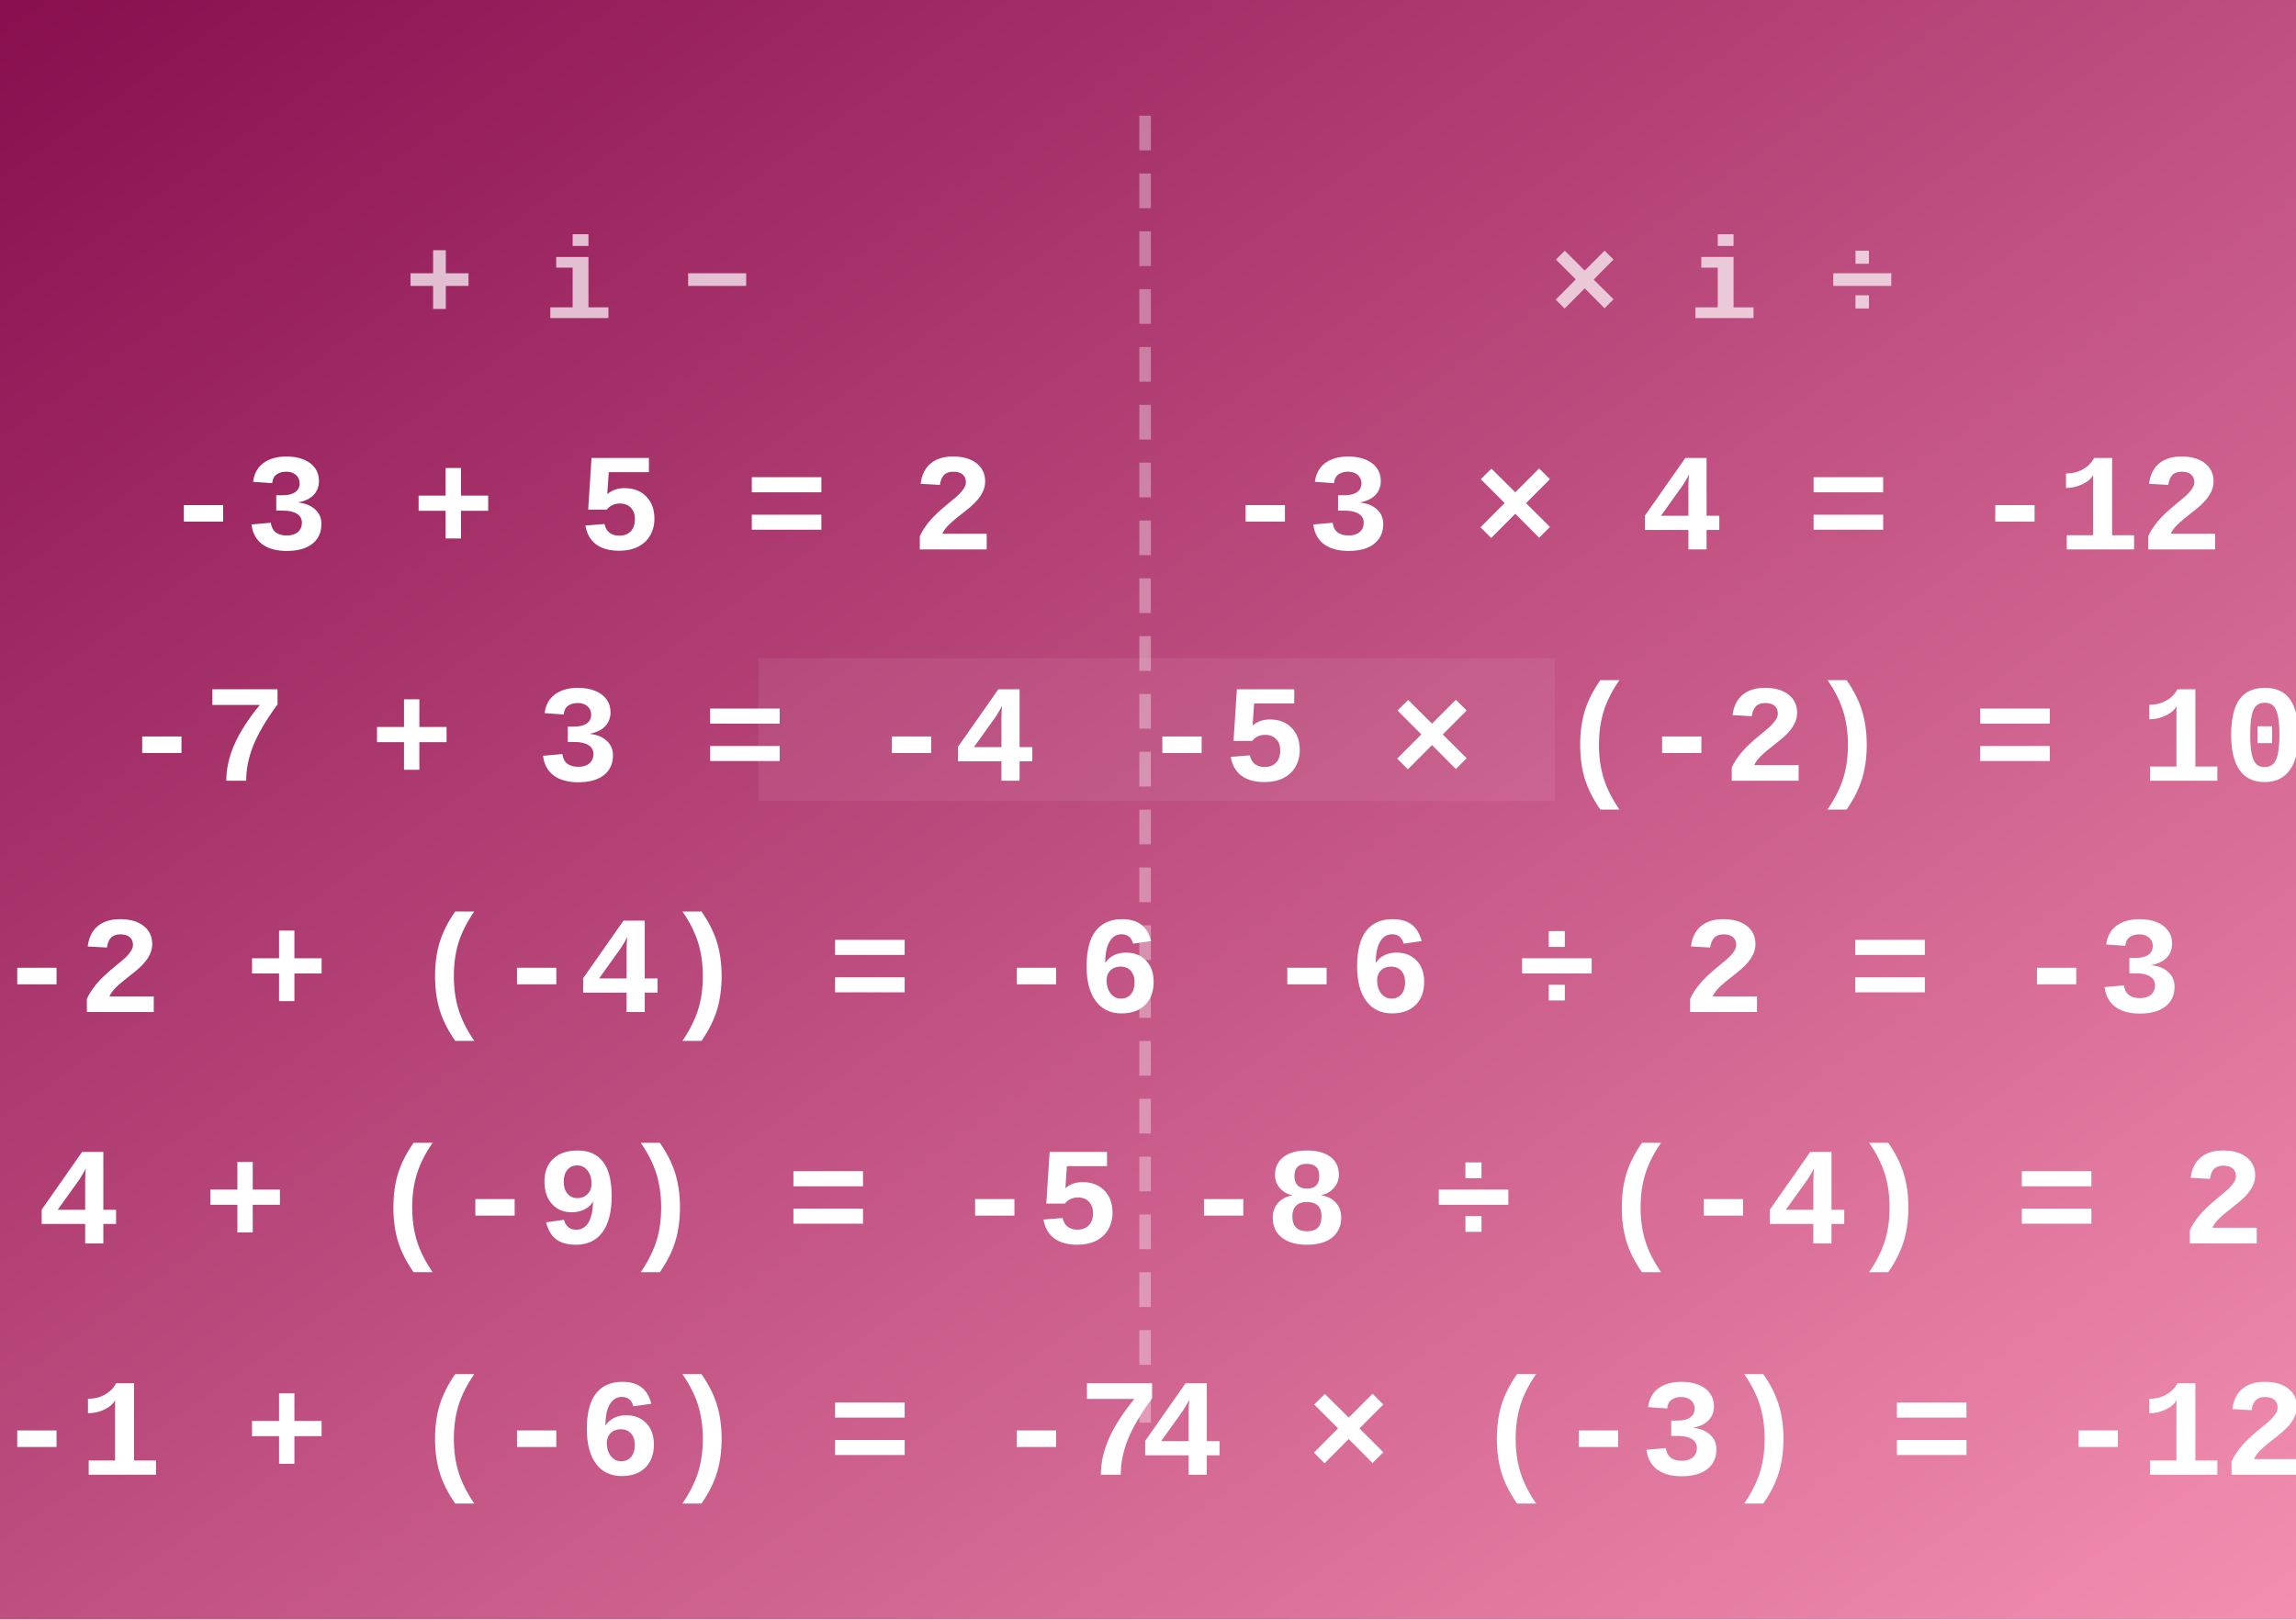
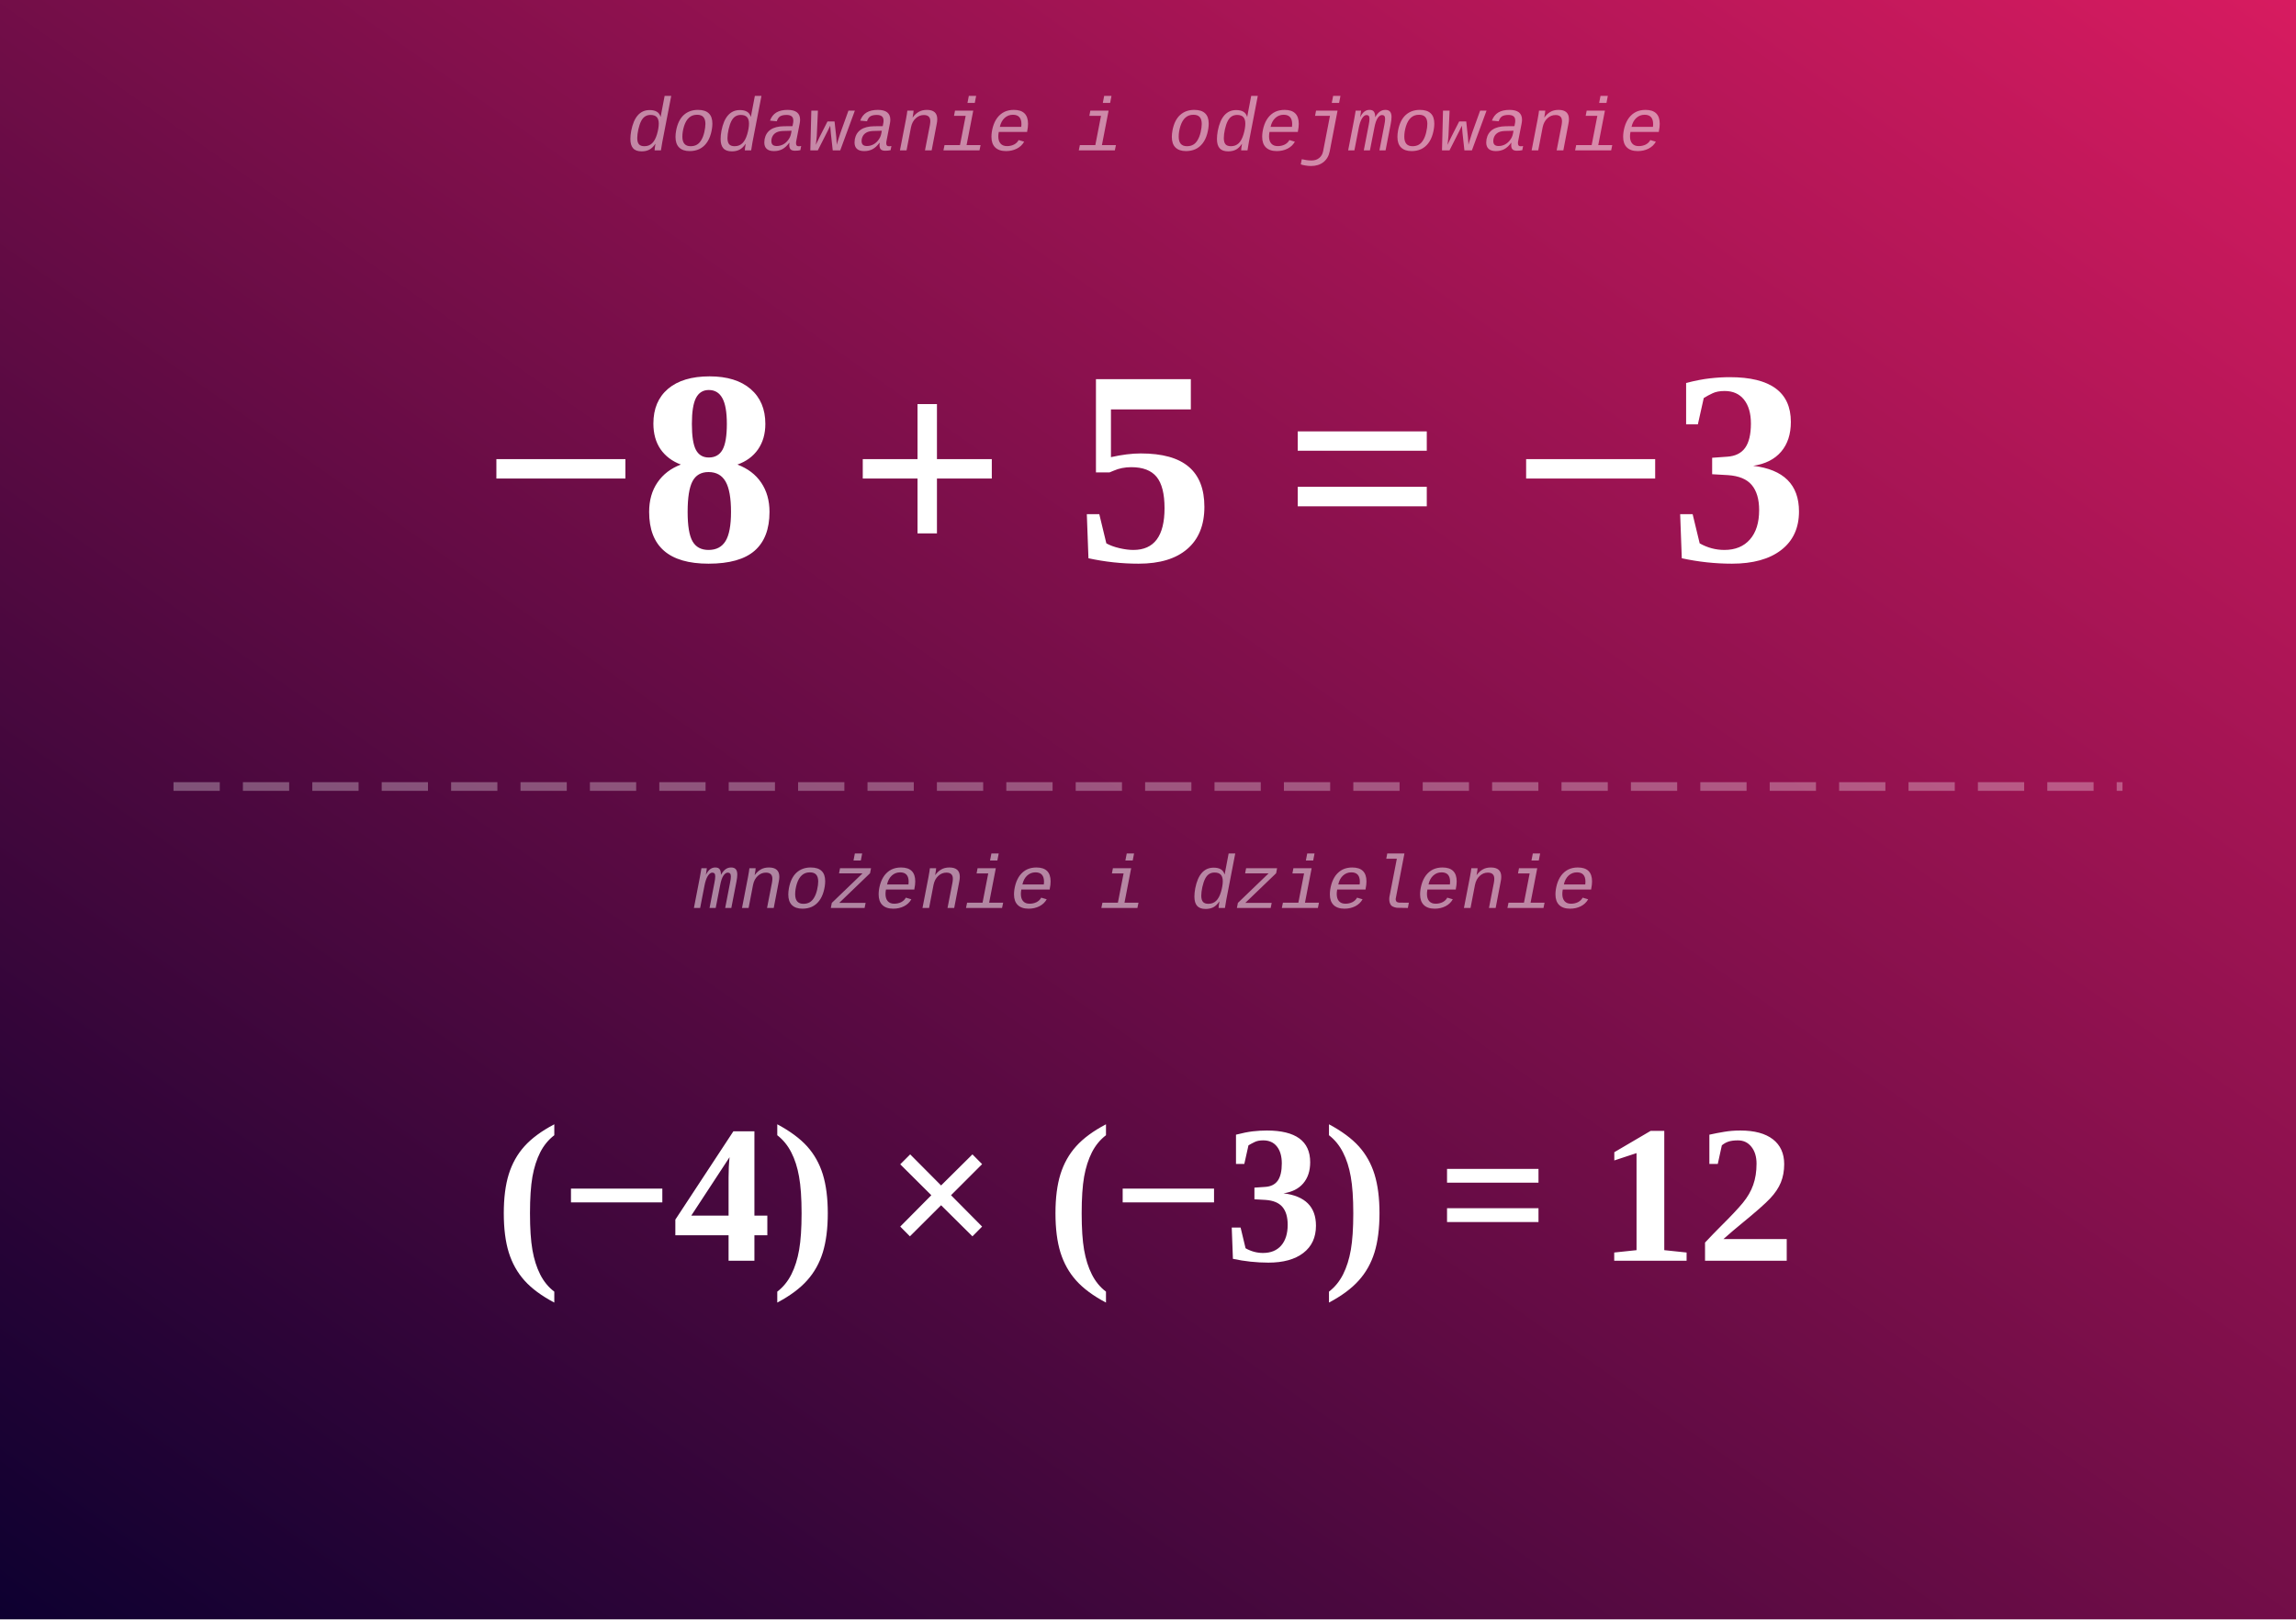
<svg xmlns="http://www.w3.org/2000/svg" viewBox="0 0 397 280">
  <defs>
-     <linearGradient id="bg" x1="0%" y1="0%" x2="100%" y2="100%">
-       <stop offset="0%" stop-color="#880e4f" />
-       <stop offset="100%" stop-color="#f48fb1" />
+     <linearGradient id="bg" x1="0%" y1="100%" x2="100%" y2="0%">
+       <stop offset="0%" stop-color="#0d0030" />
+       <stop offset="100%" stop-color="#d81b60" />
    </linearGradient>
  </defs>
  <rect width="397" height="280" fill="url(#bg)" />
-   <text x="200" y="195" font-size="220" fill="rgba(255,255,255,0.07)" text-anchor="middle" font-family="Georgia, serif" font-weight="bold">−</text>
-   <line x1="198" y1="20" x2="198" y2="250" stroke="rgba(255,255,255,0.35)" stroke-width="2" stroke-dasharray="6,4" />
-   <g font-family="'Courier New', monospace" font-weight="bold" fill="white" text-anchor="middle">
-     <text x="100" y="55" font-size="20" fill="rgba(255,255,255,0.7)">+ i −</text>
-     <text x="100" y="95" font-size="24">-3 + 5 = 2</text>
-     <text x="100" y="135" font-size="24">-7 + 3 = -4</text>
-     <text x="100" y="175" font-size="24">-2 + (-4) = -6</text>
-     <text x="100" y="215" font-size="24">4 + (-9) = -5</text>
-     <text x="100" y="255" font-size="24">-1 + (-6) = -7</text>
-   </g>
-   <g font-family="'Courier New', monospace" font-weight="bold" fill="white" text-anchor="middle">
-     <text x="298" y="55" font-size="20" fill="rgba(255,255,255,0.7)">× i ÷</text>
-     <text x="298" y="95" font-size="24">-3 × 4 = -12</text>
-     <text x="298" y="135" font-size="24">-5 × (-2) = 10</text>
-     <text x="298" y="175" font-size="24">-6 ÷ 2 = -3</text>
-     <text x="298" y="215" font-size="24">-8 ÷ (-4) = 2</text>
-     <text x="298" y="255" font-size="24">4 × (-3) = -12</text>
-   </g>
+   <line x1="30" y1="136" x2="367" y2="136" stroke="rgba(255,255,255,0.3)" stroke-width="1.5" stroke-dasharray="8,4" />
+   <text x="198" y="26" font-family="'Courier New',monospace" font-size="13" fill="rgba(255,255,255,0.5)" text-anchor="middle" font-style="italic">dodawanie i odejmowanie</text>
+   <text x="198" y="97" font-family="Georgia,'Times New Roman',serif" font-size="48" fill="white" text-anchor="middle" font-weight="bold">−8 + 5 = −3</text>
+   <text x="198" y="157" font-family="'Courier New',monospace" font-size="13" fill="rgba(255,255,255,0.5)" text-anchor="middle" font-style="italic">mnożenie i dzielenie</text>
+   <text x="198" y="218" font-family="Georgia,'Times New Roman',serif" font-size="34" fill="white" text-anchor="middle" font-weight="bold">(−4) × (−3) = 12</text>
</svg>
